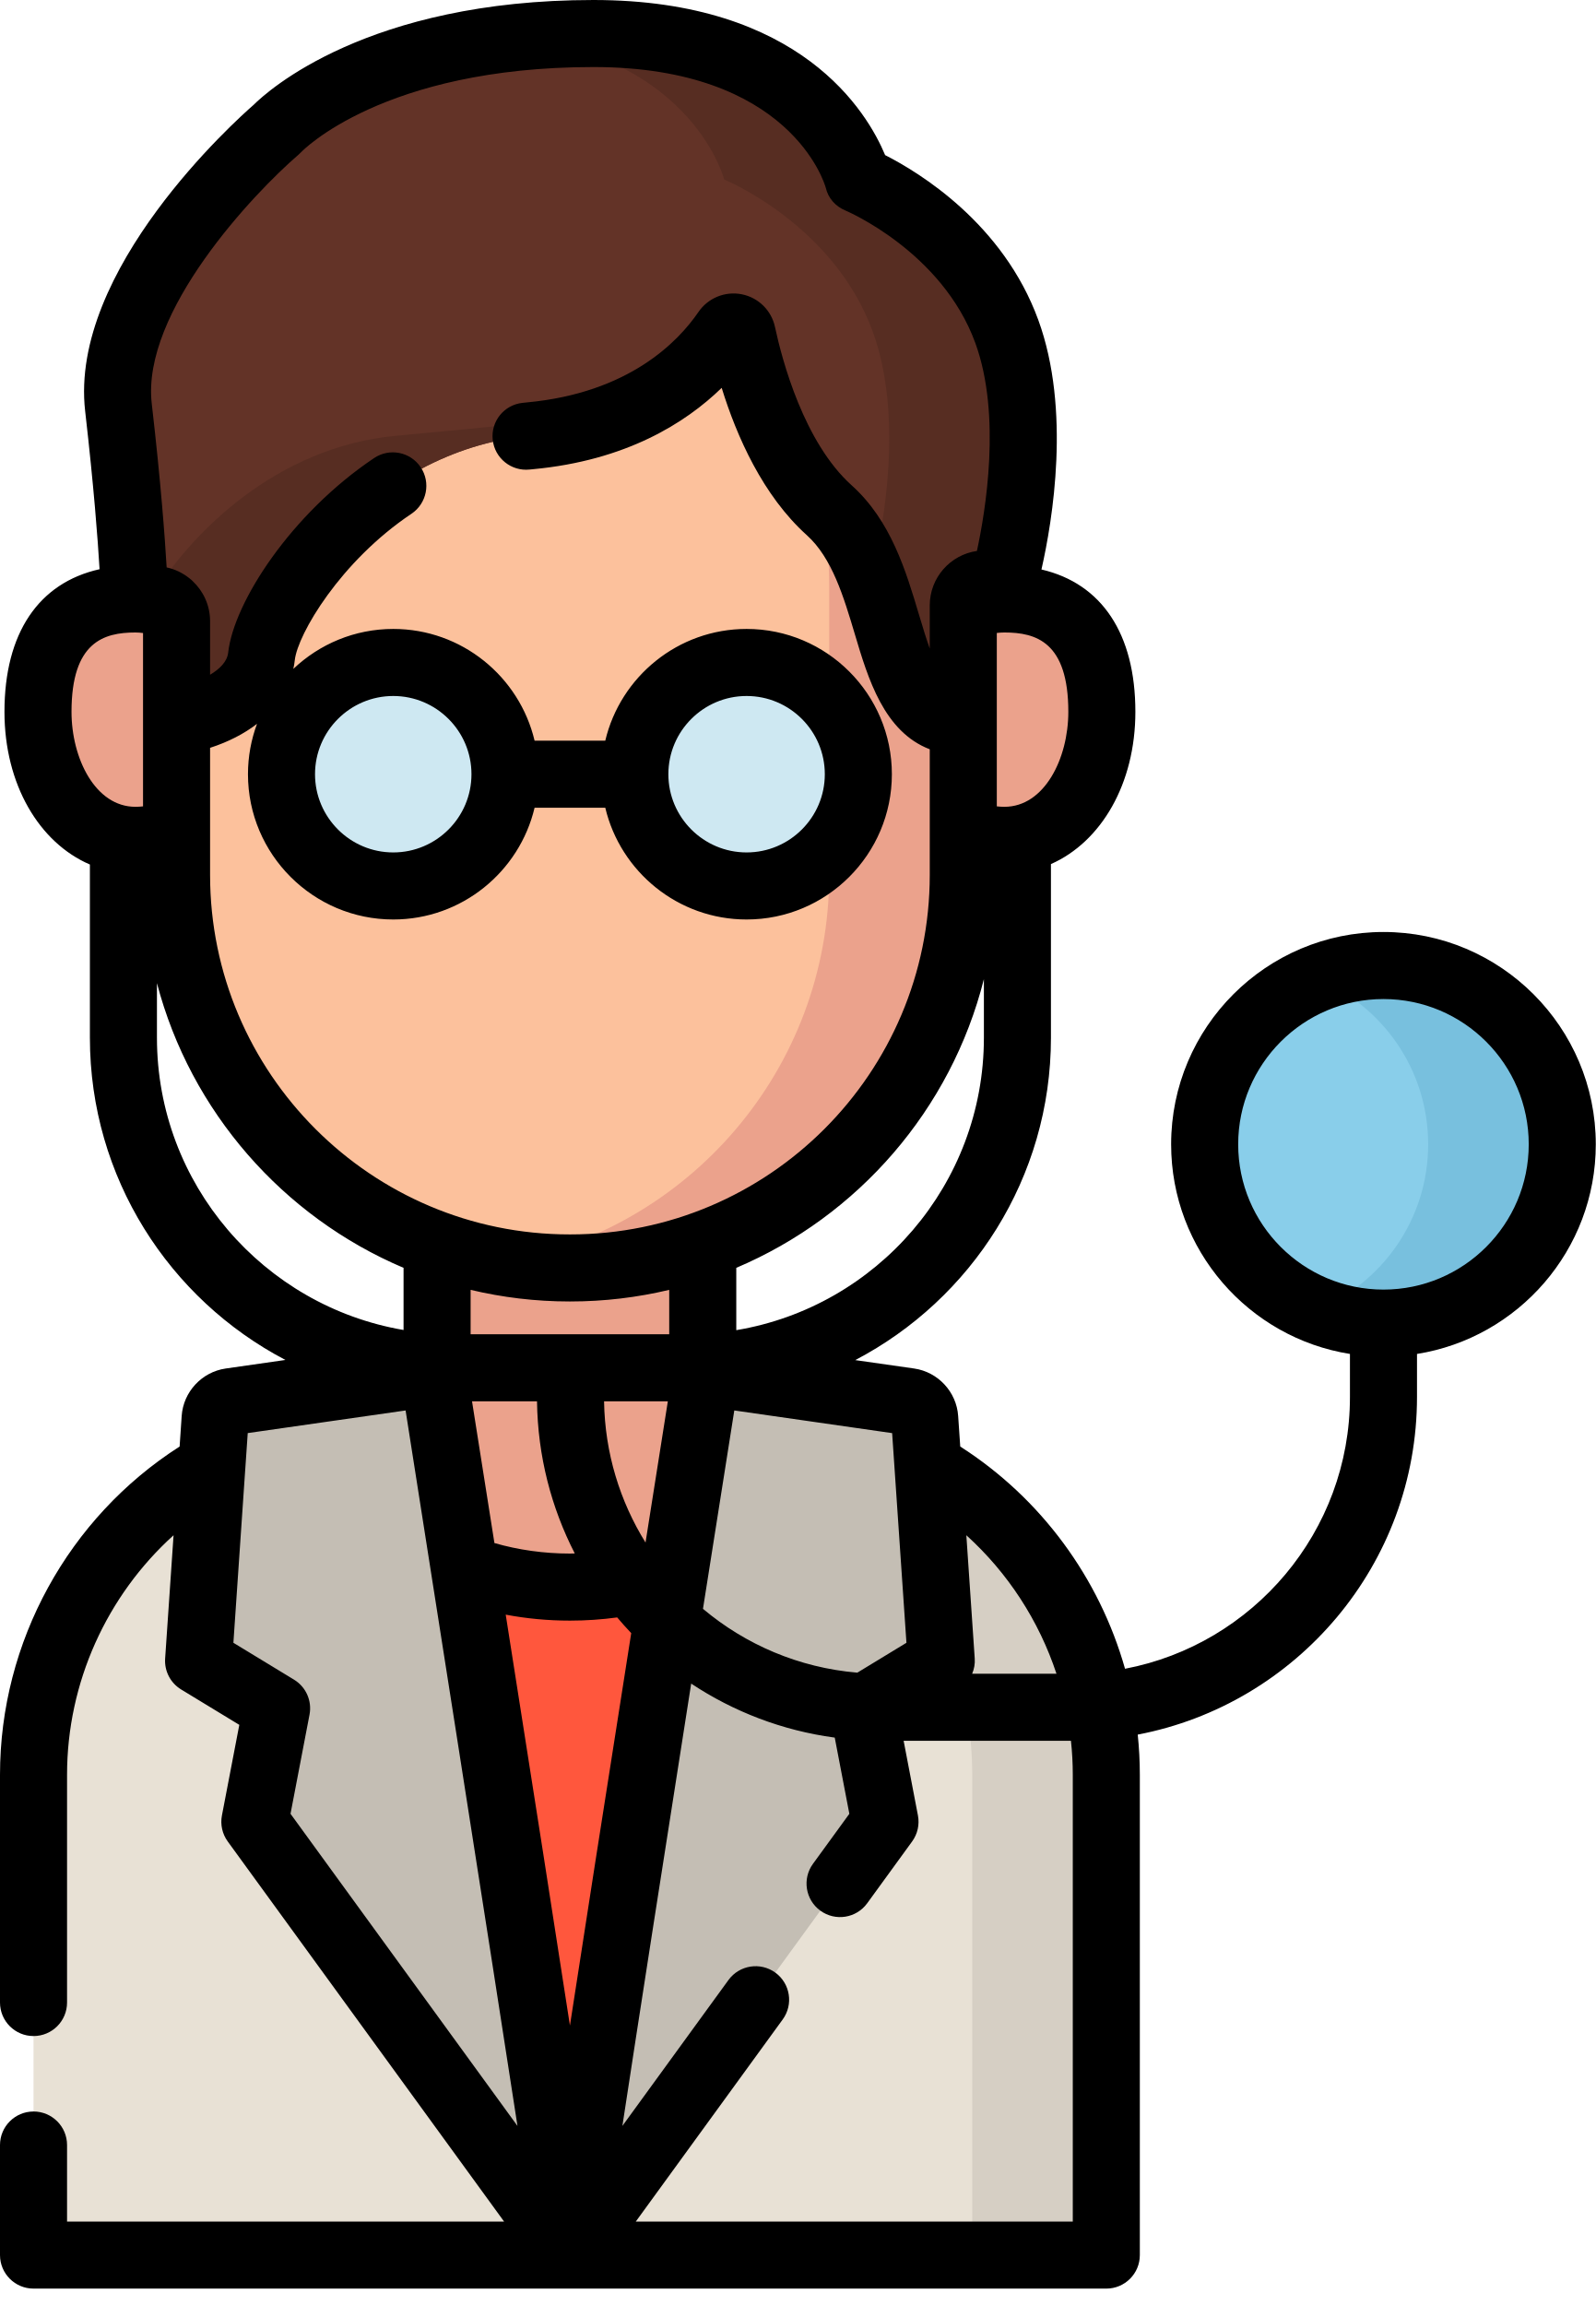
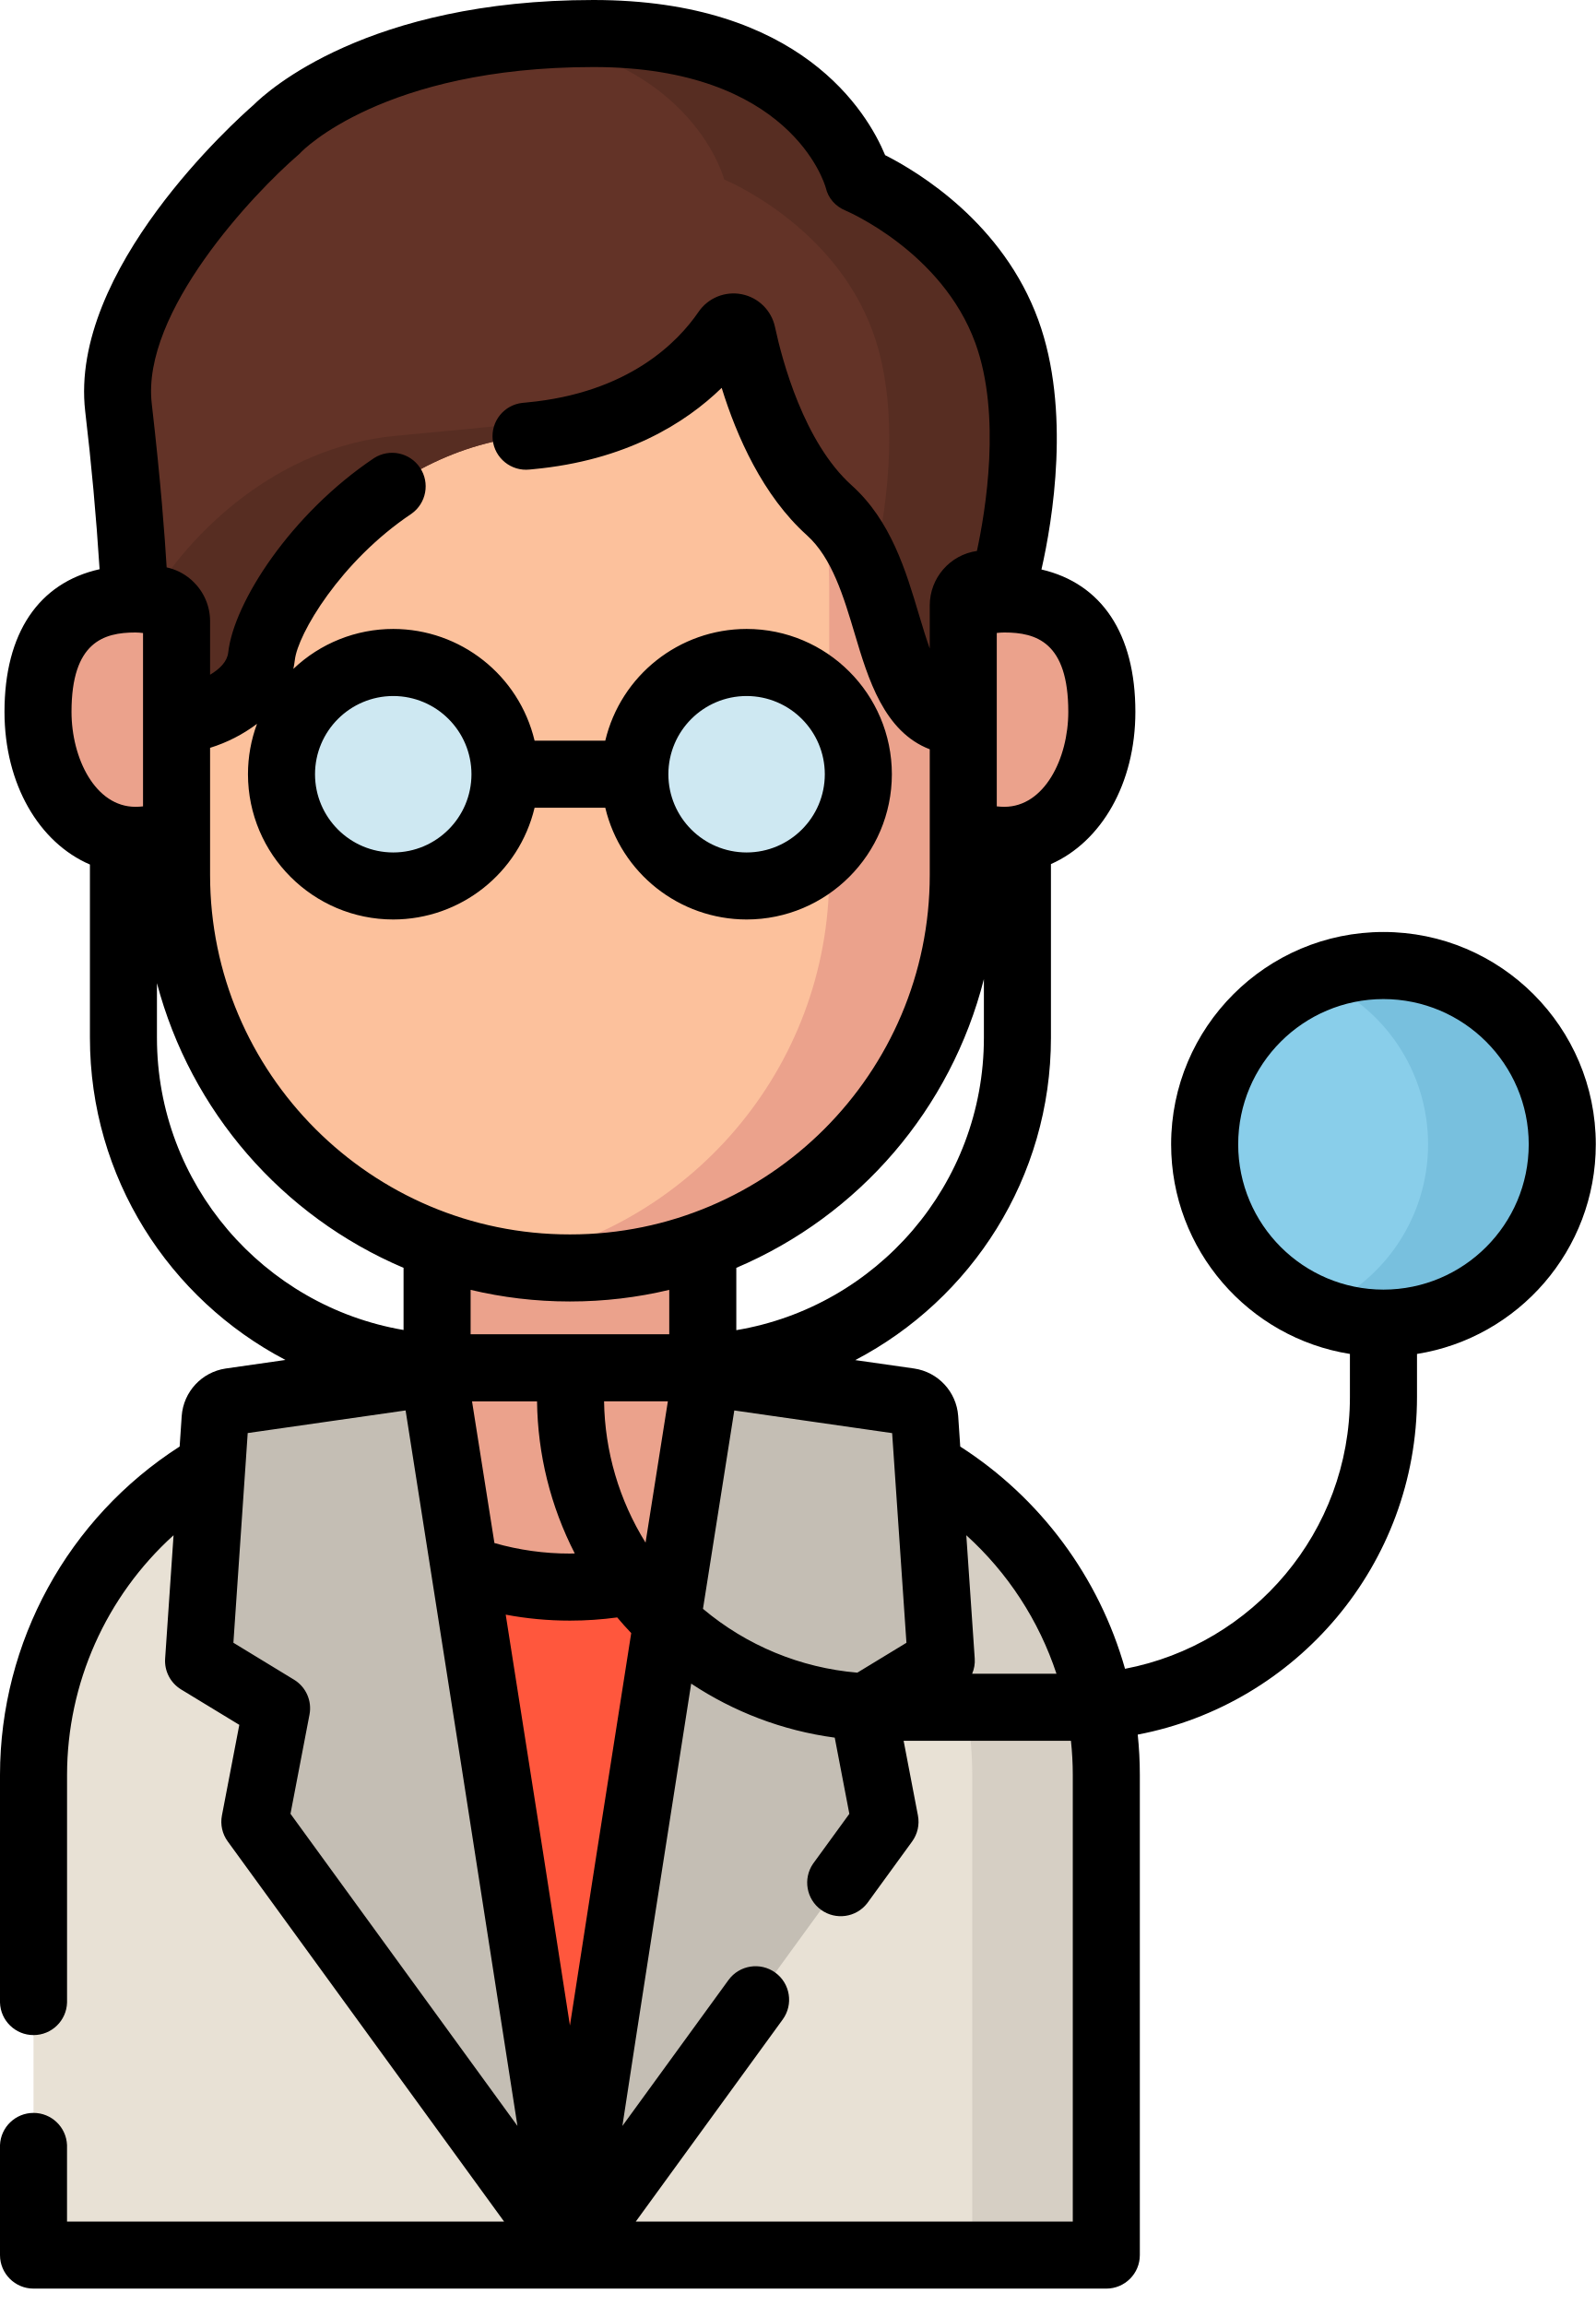
- <svg xmlns="http://www.w3.org/2000/svg" width="54" height="78" viewBox="0 0 54 78" fill="none">
-   <path d="M52.866 38.723C52.866 42.064 50.157 44.773 46.815 44.773C43.474 44.773 40.765 42.064 40.765 38.723C40.765 35.381 43.474 32.672 46.815 32.672C50.157 32.672 52.866 35.381 52.866 38.723Z" fill="#89CEEA" />
-   <path d="M46.815 32.672C46.013 32.672 45.247 32.83 44.546 33.114C46.763 34.012 48.328 36.184 48.328 38.723C48.328 41.262 46.763 43.434 44.546 44.332C45.247 44.615 46.013 44.773 46.815 44.773C50.156 44.773 52.865 42.064 52.865 38.723C52.865 35.381 50.156 32.672 46.815 32.672Z" fill="#78C0DE" />
-   <path d="M37.437 60.058V76.311H1.134V60.058C1.134 54.452 4.954 49.742 10.126 48.405C10.575 48.288 11.034 48.198 11.502 48.134C12.034 48.061 12.576 48.023 13.128 48.023H25.444C25.995 48.023 26.537 48.061 27.07 48.134C27.541 48.198 28.003 48.29 28.455 48.408C33.622 49.746 37.437 54.456 37.437 60.058Z" fill="#E8E1D5" />
-   <path d="M28.455 48.408C28.003 48.29 27.541 48.198 27.07 48.134C26.537 48.061 25.996 48.023 25.444 48.023H20.906C21.458 48.023 22 48.061 22.532 48.134C23.003 48.198 23.465 48.29 23.918 48.408C29.085 49.746 32.899 54.456 32.899 60.058V76.311H37.437V60.058C37.437 54.456 33.622 49.746 28.455 48.408Z" fill="#D6CFC4" />
-   <path d="M28.455 48.408L19.291 76.311L10.126 48.405C10.575 48.288 11.034 48.198 11.502 48.134C12.034 48.061 12.576 48.023 13.128 48.023H25.444C25.996 48.023 26.537 48.061 27.07 48.134C27.541 48.198 28.003 48.29 28.455 48.408Z" fill="#FF573D" />
-   <path d="M26.13 48.023C26.676 48.023 27.076 48.538 26.941 49.067C26.269 51.707 23.097 53.707 19.286 53.707C15.475 53.707 12.302 51.707 11.63 49.067C11.496 48.538 11.895 48.023 12.441 48.023H14.79V39.187H23.782V48.023H26.13Z" fill="#EBA28C" />
-   <path d="M19.286 76.311C19.332 75.919 15.42 51.186 14.763 47.035C14.711 46.709 14.407 46.485 14.08 46.532L7.798 47.434C7.515 47.475 7.299 47.707 7.28 47.992L6.72 56.202L9.36 57.808L8.624 61.648L19.286 76.311Z" fill="#C4BEB4" />
-   <path d="M19.286 76.311C19.24 75.919 23.151 51.186 23.809 47.035C23.86 46.709 24.165 46.485 24.492 46.532L30.774 47.434C31.057 47.475 31.273 47.707 31.292 47.992L31.852 56.202L29.212 57.808L29.947 61.648L19.286 76.311Z" fill="#C4BEB4" />
-   <path d="M8.244 24.353C8.244 26.608 6.605 28.437 4.583 28.437C2.562 28.437 1.286 26.342 1.286 24.087C1.286 21.425 2.562 20.269 4.583 20.269C6.605 20.269 8.244 22.098 8.244 24.353Z" fill="#EBA28C" />
-   <path d="M30.328 24.353C30.328 26.608 31.967 28.437 33.988 28.437C36.009 28.437 37.286 26.342 37.286 24.087C37.286 21.425 36.009 20.269 33.988 20.269C31.967 20.269 30.328 22.098 30.328 24.353Z" fill="#EBA28C" />
-   <path d="M5.975 29.608V19.76C5.975 12.828 11.594 7.209 18.525 7.209H20.046C26.978 7.209 32.597 12.828 32.597 19.76V29.608C32.597 36.953 26.642 42.907 19.298 42.907H19.273C11.929 42.907 5.975 36.953 5.975 29.608Z" fill="#FCC19C" />
-   <path d="M20.046 7.209H18.525C18.014 7.209 17.511 7.243 17.017 7.302C23.236 8.048 28.059 13.339 28.059 19.76V29.608C28.059 36.184 23.286 41.643 17.017 42.715C17.75 42.841 18.504 42.907 19.273 42.907H19.298C26.642 42.907 32.597 36.953 32.597 29.608V19.76C32.597 12.828 26.977 7.209 20.046 7.209Z" fill="#EBA28C" />
-   <path d="M5.975 24.239C5.975 24.335 6.062 24.407 6.157 24.387C6.762 24.26 8.679 23.737 8.849 22.21C9.05 20.395 12.489 15.252 17.93 14.748C21.891 14.38 23.816 12.302 24.57 11.2C24.721 10.979 25.06 11.043 25.116 11.304C25.416 12.704 26.234 15.624 28.063 17.269C30.481 19.444 29.753 24.227 32.431 24.416C32.52 24.422 32.597 24.354 32.597 24.264V20.485C32.597 20.085 32.922 19.76 33.322 19.76H33.388C33.725 19.76 34.017 19.53 34.094 19.203C34.423 17.817 35.124 14.111 34.07 11.218C32.748 7.588 29.044 6.075 29.044 6.075C29.044 6.075 27.787 1.134 20.083 1.134C12.378 1.134 9.356 4.379 9.356 4.379C9.356 4.379 3.504 9.396 4.008 13.786C4.347 16.737 4.476 18.661 4.524 19.606C4.544 19.992 4.863 20.294 5.249 20.294C5.65 20.294 5.975 20.619 5.975 21.02V24.239Z" fill="#633327" />
-   <path d="M34.07 11.219C32.748 7.588 29.044 6.075 29.044 6.075C29.044 6.075 27.787 1.134 20.083 1.134C19.179 1.134 18.342 1.181 17.564 1.259C23.476 2.027 24.506 6.075 24.506 6.075C24.506 6.075 28.21 7.588 29.532 11.219C30.587 14.111 29.885 17.817 29.556 19.204C29.536 19.289 29.5 19.368 29.453 19.438C30.334 21.676 30.47 24.278 32.431 24.416C32.52 24.422 32.597 24.354 32.597 24.264V20.485C32.597 20.085 32.922 19.76 33.322 19.76H33.388C33.724 19.76 34.017 19.53 34.094 19.203C34.423 17.817 35.124 14.111 34.07 11.219Z" fill="#572D22" />
-   <path d="M13.392 14.748C9.355 15.122 6.423 18.049 5.094 20.277C5.144 20.287 5.196 20.294 5.249 20.294C5.65 20.294 5.975 20.619 5.975 21.02V24.239C5.975 24.335 6.062 24.407 6.157 24.387C6.762 24.26 8.679 23.737 8.849 22.21C9.05 20.395 12.489 15.252 17.93 14.748C19.299 14.621 20.425 14.289 21.344 13.865C18.857 14.219 17.354 14.381 13.392 14.748Z" fill="#572D22" />
-   <path d="M17.089 26.199C17.089 28.287 15.396 29.98 13.307 29.98C11.219 29.98 9.526 28.287 9.526 26.199C9.526 24.11 11.219 22.417 13.307 22.417C15.396 22.417 17.089 24.11 17.089 26.199Z" fill="#CEE8F2" />
-   <path d="M29.046 26.199C29.046 28.287 27.353 29.98 25.264 29.98C23.175 29.98 21.483 28.287 21.483 26.199C21.483 24.11 23.175 22.417 25.264 22.417C27.353 22.417 29.046 24.11 29.046 26.199Z" fill="#CEE8F2" />
-   <path d="M54 38.723C54 34.761 50.777 31.538 46.815 31.538C42.853 31.538 39.63 34.761 39.63 38.723C39.63 42.299 42.256 45.272 45.681 45.817V47.271C45.681 51.835 42.398 55.645 38.07 56.47C37.2 53.398 35.23 50.701 32.494 48.95L32.423 47.914C32.368 47.101 31.742 46.427 30.936 46.31L28.941 46.025C32.873 43.968 35.563 39.852 35.563 35.116V29.24C37.266 28.487 38.42 26.52 38.42 24.087C38.42 21.442 37.279 19.745 35.242 19.271C35.618 17.614 36.244 13.87 35.136 10.83C33.943 7.555 31.093 5.829 29.952 5.249C29.349 3.799 27.099 0 20.083 0C12.432 0 9.05 3.082 8.579 3.551C8.003 4.053 2.332 9.132 2.882 13.915C3.176 16.483 3.31 18.263 3.369 19.262C1.308 19.722 0.151 21.424 0.151 24.087C0.151 26.537 1.321 28.514 3.042 29.255V35.116C3.042 39.849 5.73 43.963 9.658 46.02L7.636 46.31C6.829 46.427 6.203 47.101 6.148 47.914L6.078 48.95C2.314 51.358 0 55.557 0 60.058V67.765C0 68.391 0.508 68.899 1.134 68.899C1.761 68.899 2.269 68.391 2.269 67.765V60.058C2.269 56.94 3.61 53.997 5.873 51.952L5.588 56.124C5.559 56.547 5.768 56.951 6.13 57.171L8.098 58.368L7.51 61.434C7.451 61.742 7.522 62.061 7.707 62.315L17.058 75.177H2.269V72.586C2.269 71.96 1.761 71.452 1.134 71.452C0.508 71.452 0 71.96 0 72.586V76.311C0 76.937 0.508 77.445 1.134 77.445H37.437C38.063 77.445 38.571 76.937 38.571 76.311V60.058C38.571 59.601 38.547 59.147 38.5 58.698C43.874 57.672 47.95 52.939 47.95 47.271V45.817C51.374 45.272 54 42.299 54 38.723ZM35.75 56.638H32.897C32.964 56.478 32.997 56.304 32.984 56.124L32.7 51.952C34.107 53.225 35.157 54.844 35.75 56.638ZM30.673 55.591L29.011 56.602C27.032 56.435 25.226 55.651 23.788 54.442C23.849 54.05 24.557 49.562 24.848 47.729L30.189 48.496L30.673 55.591ZM19.274 44.041H19.297C20.45 44.041 21.572 43.904 22.646 43.648V45.151H15.925V43.648C17 43.904 18.121 44.041 19.274 44.041ZM15.973 47.42H18.172C18.196 49.272 18.655 51.02 19.45 52.568C19.395 52.569 19.341 52.572 19.286 52.572C18.407 52.572 17.536 52.448 16.731 52.216C16.493 50.713 16.241 49.117 15.973 47.42ZM21.844 52.199C20.979 50.806 20.469 49.171 20.441 47.42H22.599C22.332 49.111 22.08 50.701 21.844 52.199ZM19.286 54.841C19.829 54.841 20.363 54.804 20.885 54.733C21.038 54.915 21.197 55.091 21.36 55.264C20.422 61.219 19.757 65.483 19.286 68.543C18.799 65.378 18.103 60.921 17.113 54.639C17.816 54.772 18.542 54.841 19.286 54.841ZM24.915 45.012V42.903C29.037 41.155 32.183 37.544 33.294 33.134V35.116C33.294 40.085 29.664 44.22 24.915 45.012ZM36.151 24.087C36.151 25.668 35.342 27.302 33.988 27.302C33.902 27.302 33.816 27.297 33.731 27.287V21.419C33.816 21.409 33.902 21.403 33.988 21.403C35.058 21.403 36.151 21.722 36.151 24.087ZM10.095 5.24C10.127 5.213 10.158 5.184 10.187 5.152C10.213 5.123 12.955 2.269 20.083 2.269C26.732 2.269 27.901 6.199 27.944 6.355C28.026 6.712 28.274 6.984 28.611 7.125C28.644 7.138 31.877 8.513 33.004 11.607C33.897 14.055 33.345 17.322 33.058 18.644C32.157 18.773 31.462 19.549 31.462 20.485V21.946C31.349 21.63 31.233 21.255 31.103 20.818C30.656 19.319 30.149 17.619 28.821 16.425C27.204 14.971 26.467 12.193 26.225 11.066C26.105 10.504 25.663 10.069 25.1 9.958C24.535 9.847 23.959 10.083 23.634 10.559C22.947 11.564 21.279 13.298 17.825 13.618C17.777 13.623 17.728 13.628 17.68 13.633C17.057 13.7 16.606 14.259 16.673 14.881C16.74 15.505 17.3 15.954 17.921 15.889C17.959 15.885 17.997 15.881 18.034 15.878C21.185 15.585 23.2 14.313 24.421 13.125C24.927 14.76 25.812 16.77 27.304 18.112C28.157 18.88 28.549 20.195 28.929 21.467C29.373 22.959 29.912 24.761 31.462 25.355V29.608C31.462 36.316 26.006 41.772 19.297 41.772H19.274C12.566 41.772 7.109 36.316 7.109 29.608V25.306C7.728 25.106 8.261 24.83 8.697 24.494C8.5 25.025 8.391 25.6 8.391 26.199C8.391 28.909 10.597 31.115 13.307 31.115C15.628 31.115 17.576 29.498 18.09 27.333H20.482C20.995 29.498 22.944 31.115 25.264 31.115C27.974 31.115 30.18 28.909 30.18 26.199C30.18 23.488 27.974 21.283 25.264 21.283C22.944 21.283 20.995 22.899 20.482 25.064H18.09C17.576 22.899 15.628 21.283 13.307 21.283C11.999 21.283 10.809 21.798 9.926 22.635C9.948 22.537 9.965 22.437 9.976 22.335C10.073 21.465 11.514 18.998 13.924 17.385C14.444 17.036 14.584 16.331 14.236 15.811C13.887 15.29 13.182 15.151 12.662 15.499C9.853 17.379 7.91 20.381 7.721 22.085C7.687 22.39 7.434 22.639 7.109 22.833V21.019C7.109 21.017 7.109 21.016 7.109 21.015C7.107 20.483 6.881 20.004 6.52 19.665C6.508 19.653 6.495 19.64 6.482 19.628C6.472 19.619 6.461 19.611 6.451 19.602C6.434 19.588 6.417 19.574 6.4 19.561C6.18 19.387 5.922 19.261 5.639 19.201C5.58 18.186 5.443 16.335 5.135 13.657C4.779 10.556 8.595 6.53 10.095 5.24ZM10.66 26.199C10.66 24.739 11.848 23.552 13.307 23.552C14.767 23.552 15.954 24.739 15.954 26.199C15.954 27.658 14.767 28.846 13.307 28.846C11.848 28.846 10.66 27.658 10.66 26.199ZM22.617 26.199C22.617 24.739 23.805 23.552 25.264 23.552C26.724 23.552 27.911 24.739 27.911 26.199C27.911 27.658 26.724 28.846 25.264 28.846C23.805 28.846 22.617 27.658 22.617 26.199ZM4.583 21.403C4.67 21.403 4.755 21.41 4.84 21.421V27.287C4.755 27.297 4.67 27.302 4.583 27.302C3.229 27.302 2.42 25.668 2.42 24.087C2.42 21.722 3.514 21.403 4.583 21.403ZM5.311 35.116V33.27C6.453 37.618 9.577 41.173 13.656 42.903V45.006C8.925 44.199 5.311 40.073 5.311 35.116ZM9.95 56.839L7.898 55.591L8.3 49.702C8.301 49.695 8.302 49.688 8.302 49.681L8.383 48.495L13.725 47.729C14.015 49.567 16.852 67.623 17.511 71.941L9.831 61.378L10.474 58.021C10.563 57.556 10.354 57.085 9.95 56.839ZM36.303 75.177H21.514L26.486 68.337C26.855 67.83 26.743 67.121 26.236 66.752C25.73 66.384 25.02 66.496 24.651 67.002L21.061 71.94C21.607 68.358 22.45 62.947 23.389 56.972C24.819 57.921 26.47 58.561 28.247 58.8L28.741 61.378L27.509 63.072C27.141 63.578 27.253 64.288 27.76 64.656C28.267 65.025 28.976 64.913 29.345 64.406L30.865 62.315C31.05 62.061 31.121 61.743 31.062 61.434L30.578 58.907H36.24C36.281 59.287 36.302 59.671 36.302 60.058V75.177H36.303ZM46.815 43.639C44.104 43.639 41.899 41.434 41.899 38.723C41.899 36.012 44.104 33.807 46.815 33.807C49.526 33.807 51.731 36.012 51.731 38.723C51.731 41.434 49.526 43.639 46.815 43.639Z" fill="black" />
+ <svg xmlns="http://www.w3.org/2000/svg" width="54" height="78" fill="none">
+   <path d="M52.866 38.723a6.05 6.05 0 1 1-12.102 0 6.05 6.05 0 0 1 12.102 0Z" fill="#89CEEA" />
+   <path d="M46.815 32.672c-.802 0-1.568.158-2.269.442a6.052 6.052 0 0 1 0 11.218 6.05 6.05 0 1 0 2.269-11.66Z" fill="#78C0DE" />
+   <path d="M37.437 60.058v16.253H1.134V60.058a12.03 12.03 0 0 1 8.992-11.653 12.019 12.019 0 0 1 3.002-.382h12.316a12.017 12.017 0 0 1 3.011.385 12.027 12.027 0 0 1 8.982 11.65Z" fill="#E8E1D5" />
+   <path d="M28.455 48.408a12.016 12.016 0 0 0-3.012-.385h-4.537a12.017 12.017 0 0 1 3.012.385 12.027 12.027 0 0 1 8.981 11.65v16.253h4.538V60.058a12.027 12.027 0 0 0-8.982-11.65Z" fill="#D6CFC4" />
+   <path d="m28.455 48.408-9.164 27.903-9.165-27.906a12.019 12.019 0 0 1 3.002-.382h12.316a12.016 12.016 0 0 1 3.011.385Z" fill="#FF573D" />
+   <path d="M26.13 48.023c.546 0 .946.514.81 1.044-.67 2.64-3.843 4.64-7.654 4.64s-6.984-2-7.656-4.64a.837.837 0 0 1 .811-1.044h2.349v-8.836h8.992v8.836h2.348Z" fill="#EBA28C" />
+   <path d="M19.286 76.311c.046-.392-3.866-25.125-4.523-29.276a.604.604 0 0 0-.683-.503l-6.282.902a.605.605 0 0 0-.518.558l-.56 8.21 2.64 1.606-.736 3.84L19.286 76.31Z" fill="#C4BEB4" />
+   <path d="M19.286 76.311c-.046-.392 3.865-25.125 4.523-29.276a.604.604 0 0 1 .683-.503l6.282.902c.283.04.498.273.518.558l.56 8.21-2.64 1.606.735 3.84-10.66 14.663Z" fill="#C4BEB4" />
+   <path d="M8.244 24.353c0 2.255-1.64 4.084-3.66 4.084-2.022 0-3.298-2.095-3.298-4.35 0-2.662 1.276-3.818 3.297-3.818 2.022 0 3.66 1.829 3.66 4.084ZM30.328 24.353c0 2.255 1.639 4.084 3.66 4.084s3.298-2.095 3.298-4.35c0-2.662-1.277-3.818-3.298-3.818s-3.66 1.829-3.66 4.084Z" fill="#EBA28C" />
+   <path d="M5.975 29.608V19.76c0-6.932 5.619-12.55 12.55-12.55h1.521c6.932 0 12.55 5.618 12.55 12.55v9.848c0 7.345-5.953 13.299-13.298 13.299h-.025c-7.344 0-13.298-5.954-13.298-13.299Z" fill="#FCC19C" />
+   <path d="M20.046 7.21h-1.52c-.512 0-1.015.033-1.51.092 6.22.746 11.043 6.037 11.043 12.458v9.848c0 6.576-4.773 12.035-11.042 13.107.733.126 1.487.192 2.256.192h.025c7.345 0 13.299-5.954 13.299-13.299V19.76c0-6.932-5.62-12.55-12.55-12.55Z" fill="#EBA28C" />
+   <path d="M5.975 24.239a.15.15 0 0 0 .182.148c.605-.127 2.522-.65 2.692-2.177.201-1.815 3.64-6.958 9.08-7.462 3.962-.368 5.887-2.446 6.641-3.548.151-.22.49-.157.546.104.3 1.4 1.118 4.32 2.947 5.965 2.418 2.175 1.69 6.958 4.368 7.147a.153.153 0 0 0 .166-.152v-3.779c0-.4.325-.725.725-.725h.066c.337 0 .629-.23.706-.557.329-1.386 1.03-5.092-.024-7.985-1.322-3.63-5.026-5.143-5.026-5.143s-1.257-4.94-8.961-4.94c-7.705 0-10.727 3.244-10.727 3.244s-5.852 5.017-5.348 9.407c.339 2.95.468 4.875.516 5.82.02.386.339.688.725.688.4 0 .726.325.726.726v3.219Z" fill="#633327" />
+   <path d="M34.07 11.219c-1.322-3.63-5.026-5.144-5.026-5.144s-1.257-4.94-8.961-4.94c-.904 0-1.74.046-2.518.124 5.91.768 6.941 4.816 6.941 4.816s3.704 1.513 5.026 5.144c1.055 2.892.353 6.598.024 7.985a.704.704 0 0 1-.103.234c.881 2.238 1.017 4.84 2.978 4.978a.153.153 0 0 0 .166-.152v-3.779c0-.4.325-.725.725-.725h.066c.336 0 .629-.23.706-.557.329-1.386 1.03-5.092-.024-7.984ZM13.392 14.748c-4.037.374-6.97 3.301-8.298 5.529.05.01.102.017.155.017.4 0 .726.325.726.726v3.219a.15.15 0 0 0 .182.148c.605-.127 2.522-.65 2.692-2.177.201-1.815 3.64-6.958 9.08-7.462 1.37-.127 2.496-.459 3.415-.883-2.487.354-3.99.516-7.952.883Z" fill="#572D22" />
+   <path d="M17.089 26.199a3.782 3.782 0 1 1-7.563 0 3.782 3.782 0 0 1 7.563 0ZM29.046 26.199a3.782 3.782 0 1 1-7.564 0 3.782 3.782 0 0 1 7.564 0Z" fill="#CEE8F2" />
+   <path d="M54 38.723c0-3.962-3.223-7.185-7.185-7.185-3.962 0-7.185 3.223-7.185 7.185 0 3.576 2.626 6.549 6.05 7.094v1.454c0 4.564-3.282 8.374-7.61 9.2a13.214 13.214 0 0 0-5.576-7.52l-.07-1.037a1.75 1.75 0 0 0-1.488-1.604l-1.995-.285c3.932-2.057 6.622-6.173 6.622-10.909V29.24c1.703-.753 2.857-2.72 2.857-5.153 0-2.645-1.141-4.342-3.178-4.816.376-1.657 1.002-5.401-.106-8.441-1.193-3.275-4.043-5.001-5.184-5.58C29.349 3.798 27.099 0 20.082 0 12.433 0 9.05 3.082 8.58 3.551c-.576.502-6.247 5.58-5.697 10.364a99.01 99.01 0 0 1 .487 5.347c-2.061.46-3.218 2.162-3.218 4.825 0 2.45 1.17 4.427 2.891 5.168v5.861c0 4.733 2.688 8.847 6.616 10.904l-2.022.29a1.75 1.75 0 0 0-1.488 1.604l-.07 1.036A13.218 13.218 0 0 0 0 60.058v7.707a1.135 1.135 0 0 0 2.269 0v-7.707a10.95 10.95 0 0 1 3.604-8.106l-.285 4.172c-.03.423.18.827.542 1.047l1.968 1.197-.588 3.066c-.06.308.012.627.197.88l9.351 12.863H2.268v-2.59a1.135 1.135 0 0 0-2.268 0v3.724c0 .626.508 1.134 1.134 1.134h36.303c.626 0 1.134-.508 1.134-1.134V60.058c0-.457-.024-.911-.071-1.36 5.374-1.026 9.45-5.759 9.45-11.427v-1.454C51.374 45.272 54 42.3 54 38.723ZM35.75 56.638h-2.853c.067-.16.1-.334.087-.514l-.285-4.172a10.963 10.963 0 0 1 3.051 4.686Zm-5.077-1.047-1.662 1.011a9.326 9.326 0 0 1-5.223-2.16c.06-.392.77-4.88 1.06-6.713l5.341.767.484 7.095Zm-11.4-11.55h.024c1.153 0 2.275-.136 3.35-.393v1.503h-6.722v-1.503c1.075.256 2.196.393 3.349.393Zm-3.3 3.38h2.2a11.56 11.56 0 0 0 1.277 5.147c-.055.002-.11.004-.164.004a9.26 9.26 0 0 1-2.555-.356l-.758-4.796Zm5.87 4.778a9.313 9.313 0 0 1-1.402-4.779H22.6c-.267 1.69-.52 3.281-.755 4.78Zm-2.557 2.642c.543 0 1.077-.037 1.6-.108.152.182.311.358.474.53-.938 5.956-1.603 10.22-2.074 13.28-.487-3.165-1.183-7.622-2.173-13.904.703.133 1.429.202 2.173.202Zm5.63-9.829v-2.109a14.495 14.495 0 0 0 8.378-9.77v1.983c0 4.97-3.63 9.104-8.379 9.896ZM36.15 24.087c0 1.58-.809 3.215-2.163 3.215-.086 0-.172-.005-.257-.015v-5.868c.085-.01.17-.016.257-.016 1.07 0 2.163.32 2.163 2.684ZM10.095 5.24c.032-.027.063-.056.091-.088.027-.029 2.769-2.883 9.897-2.883 6.65 0 7.818 3.93 7.861 4.086.082.357.33.629.667.77.033.013 3.266 1.388 4.393 4.482.893 2.448.34 5.715.054 7.037a1.863 1.863 0 0 0-1.596 1.841v1.461c-.113-.316-.23-.692-.36-1.128-.446-1.499-.953-3.199-2.281-4.393-1.617-1.454-2.354-4.232-2.596-5.36a1.435 1.435 0 0 0-2.591-.506c-.687 1.005-2.355 2.739-5.809 3.06l-.145.014a1.134 1.134 0 1 0 .241 2.256l.113-.011c3.151-.293 5.166-1.565 6.387-2.753.506 1.635 1.39 3.645 2.883 4.987.854.768 1.245 2.083 1.625 3.355.445 1.492.983 3.294 2.533 3.888v4.253c0 6.707-5.456 12.164-12.165 12.164h-.023c-6.708 0-12.165-5.456-12.165-12.164v-4.302a5.202 5.202 0 0 0 1.588-.812 4.89 4.89 0 0 0-.306 1.705 4.922 4.922 0 0 0 4.916 4.916 4.924 4.924 0 0 0 4.783-3.782h2.392a4.924 4.924 0 0 0 4.782 3.782 4.922 4.922 0 0 0 4.916-4.916 4.922 4.922 0 0 0-4.916-4.916 4.923 4.923 0 0 0-4.782 3.781H18.09a4.924 4.924 0 0 0-4.783-3.781 4.9 4.9 0 0 0-3.38 1.352c.02-.098.038-.198.05-.3.096-.87 1.537-3.337 3.947-4.95a1.135 1.135 0 0 0-1.262-1.886c-2.809 1.88-4.752 4.882-4.94 6.586-.035.305-.288.554-.613.748v-1.818a1.854 1.854 0 0 0-.589-1.35l-.038-.037-.031-.026a1.844 1.844 0 0 0-.812-.402c-.06-1.015-.196-2.865-.504-5.543-.356-3.1 3.46-7.127 4.96-8.417ZM10.66 26.2a2.65 2.65 0 0 1 2.647-2.647 2.65 2.65 0 0 1 2.647 2.647 2.65 2.65 0 0 1-2.647 2.647 2.65 2.65 0 0 1-2.647-2.647Zm11.957 0a2.65 2.65 0 0 1 2.647-2.647 2.65 2.65 0 0 1 2.647 2.647 2.65 2.65 0 0 1-2.647 2.647 2.65 2.65 0 0 1-2.647-2.647ZM4.583 21.403c.087 0 .172.008.257.018v5.866a2.2 2.2 0 0 1-.257.015c-1.354 0-2.163-1.634-2.163-3.215 0-2.365 1.094-2.684 2.163-2.684Zm.728 13.713V33.27a14.499 14.499 0 0 0 8.345 9.633v2.103c-4.731-.807-8.345-4.933-8.345-9.89ZM9.95 56.84 7.898 55.59l.402-5.889.002-.02.08-1.187 5.343-.766A9977.2 9977.2 0 0 1 17.51 71.94L9.83 61.378l.643-3.357c.09-.465-.12-.936-.524-1.182Zm26.353 18.338h-14.79l4.973-6.84a1.134 1.134 0 1 0-1.835-1.335l-3.59 4.938c.546-3.582 1.39-8.993 2.328-14.968 1.43.949 3.081 1.589 4.858 1.828l.494 2.578-1.232 1.694a1.135 1.135 0 0 0 1.835 1.334l1.52-2.09c.186-.255.257-.573.198-.882l-.484-2.527h5.662c.04.38.062.764.062 1.151v15.119Zm10.512-31.538a4.921 4.921 0 0 1-4.916-4.916 4.921 4.921 0 0 1 4.916-4.916 4.921 4.921 0 0 1 4.916 4.916 4.921 4.921 0 0 1-4.916 4.916Z" fill="#000" />
</svg>
